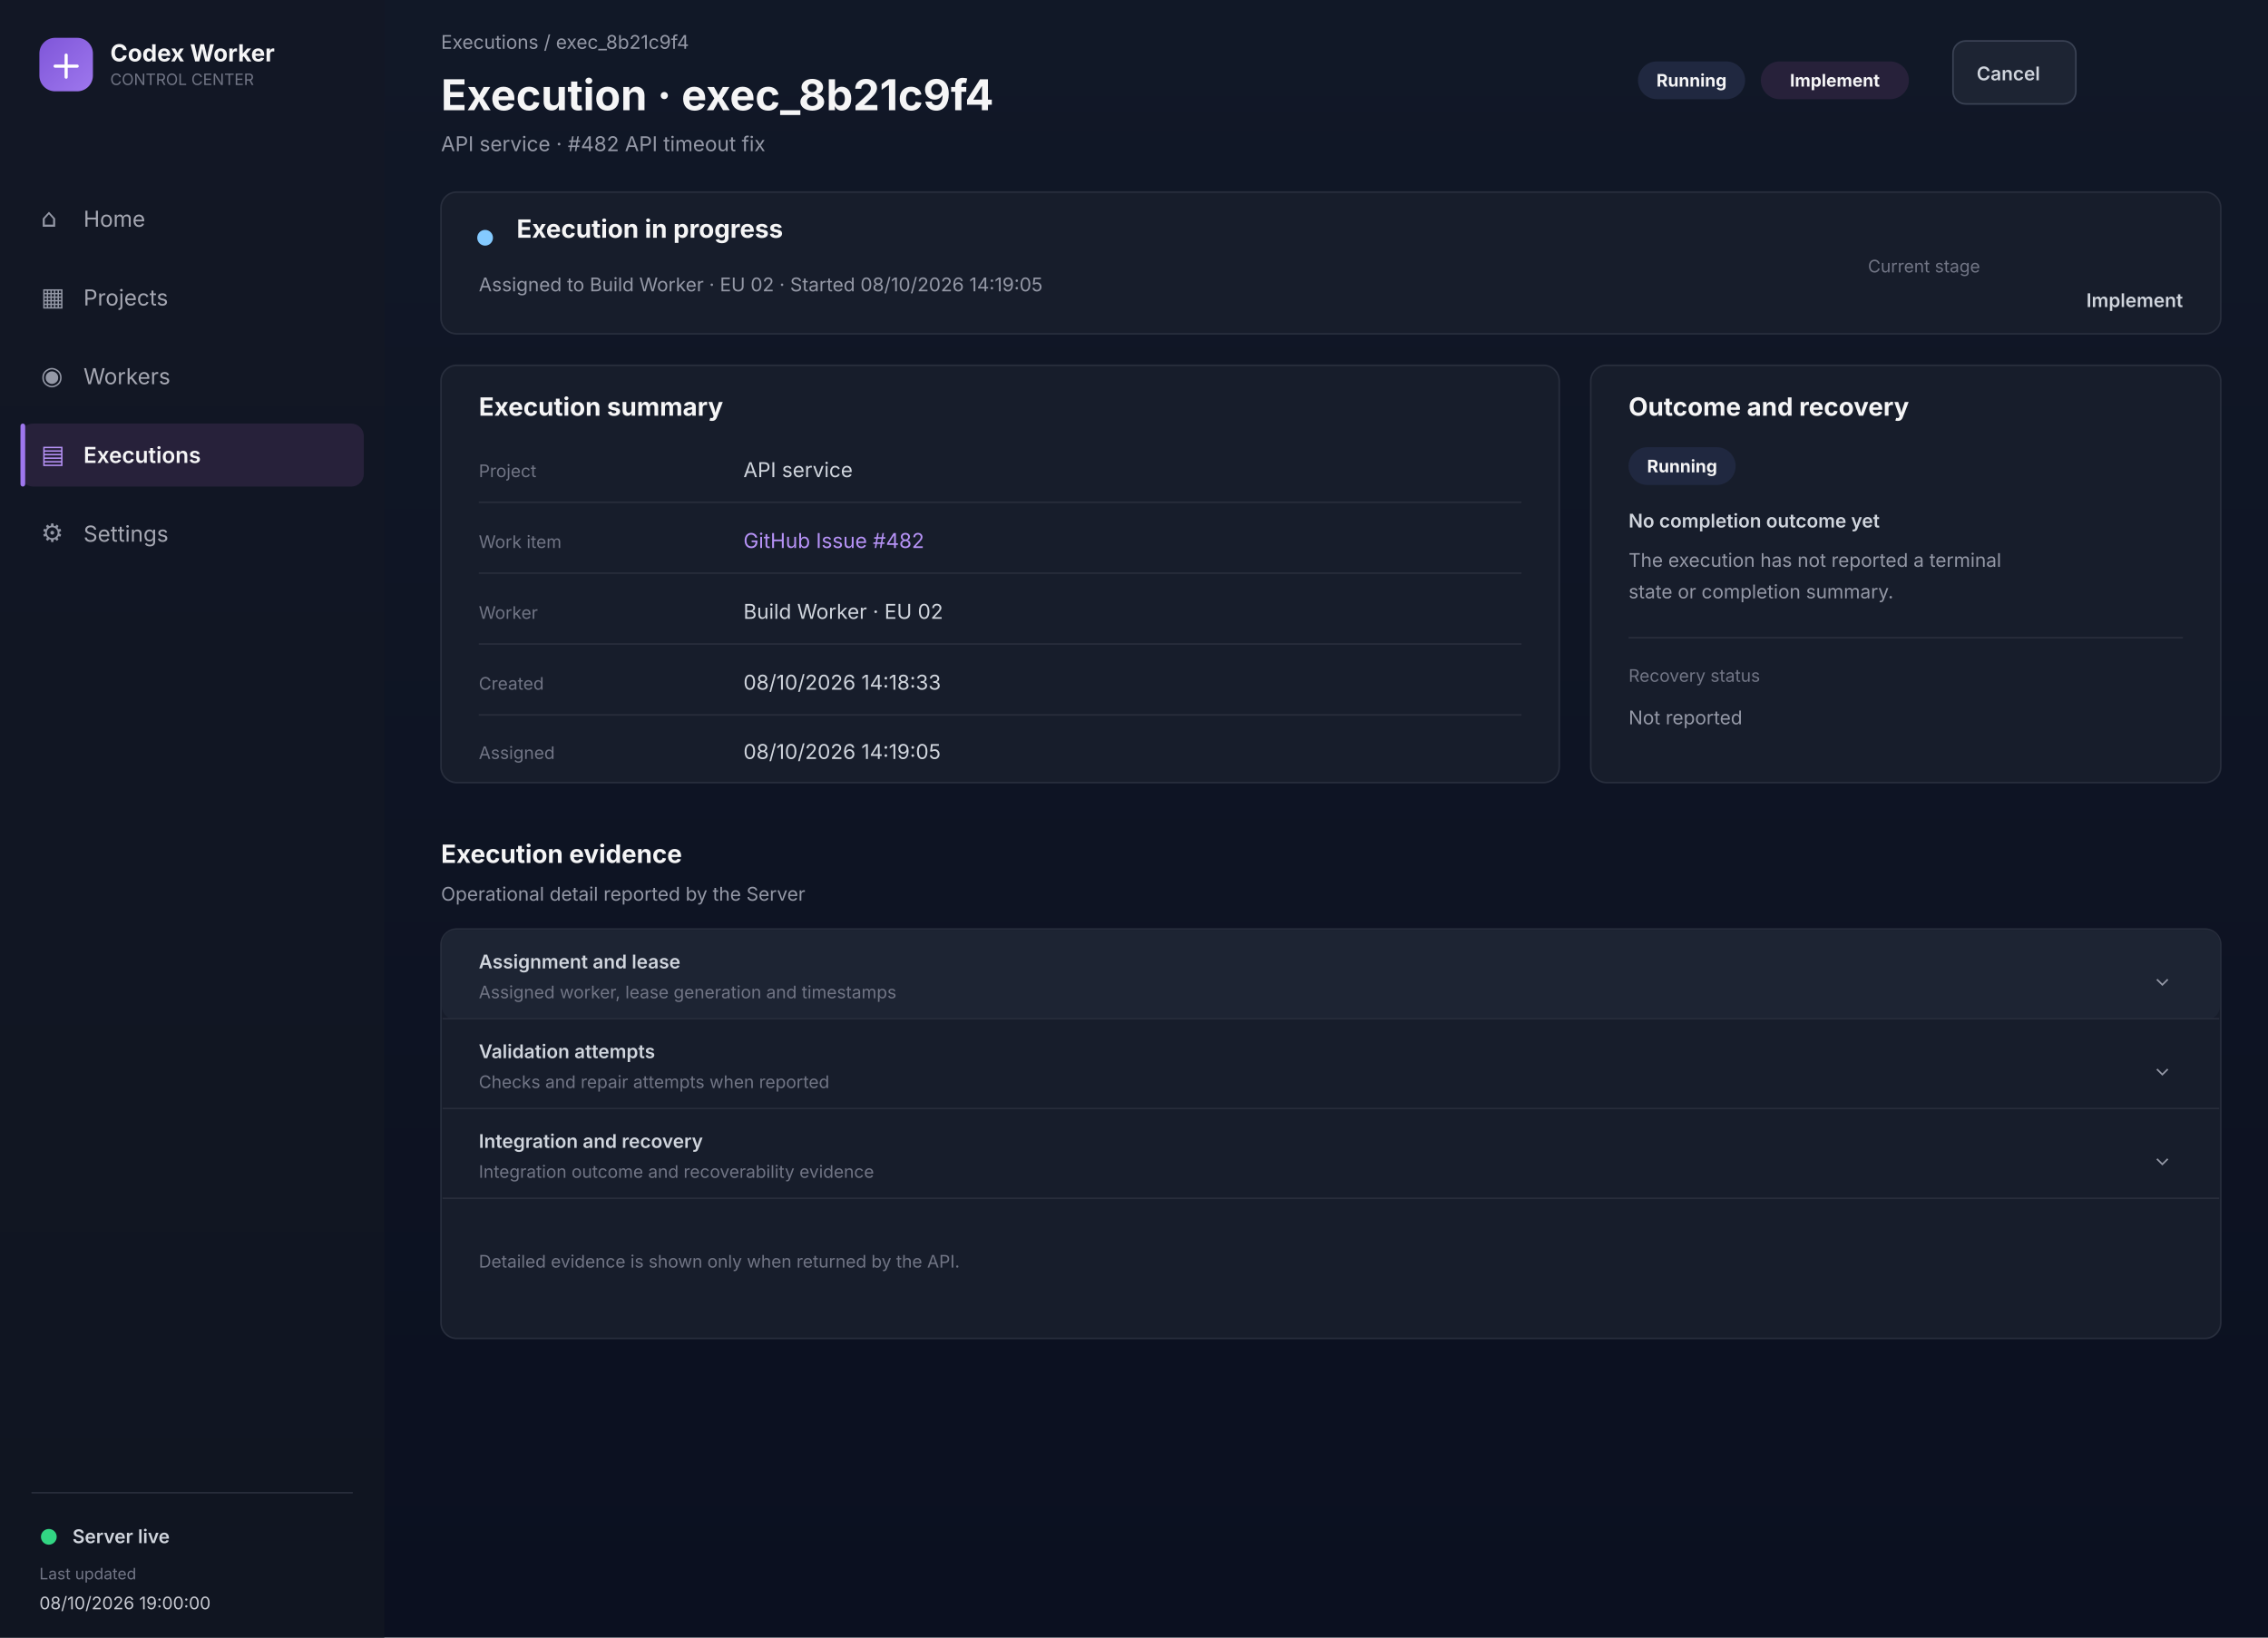
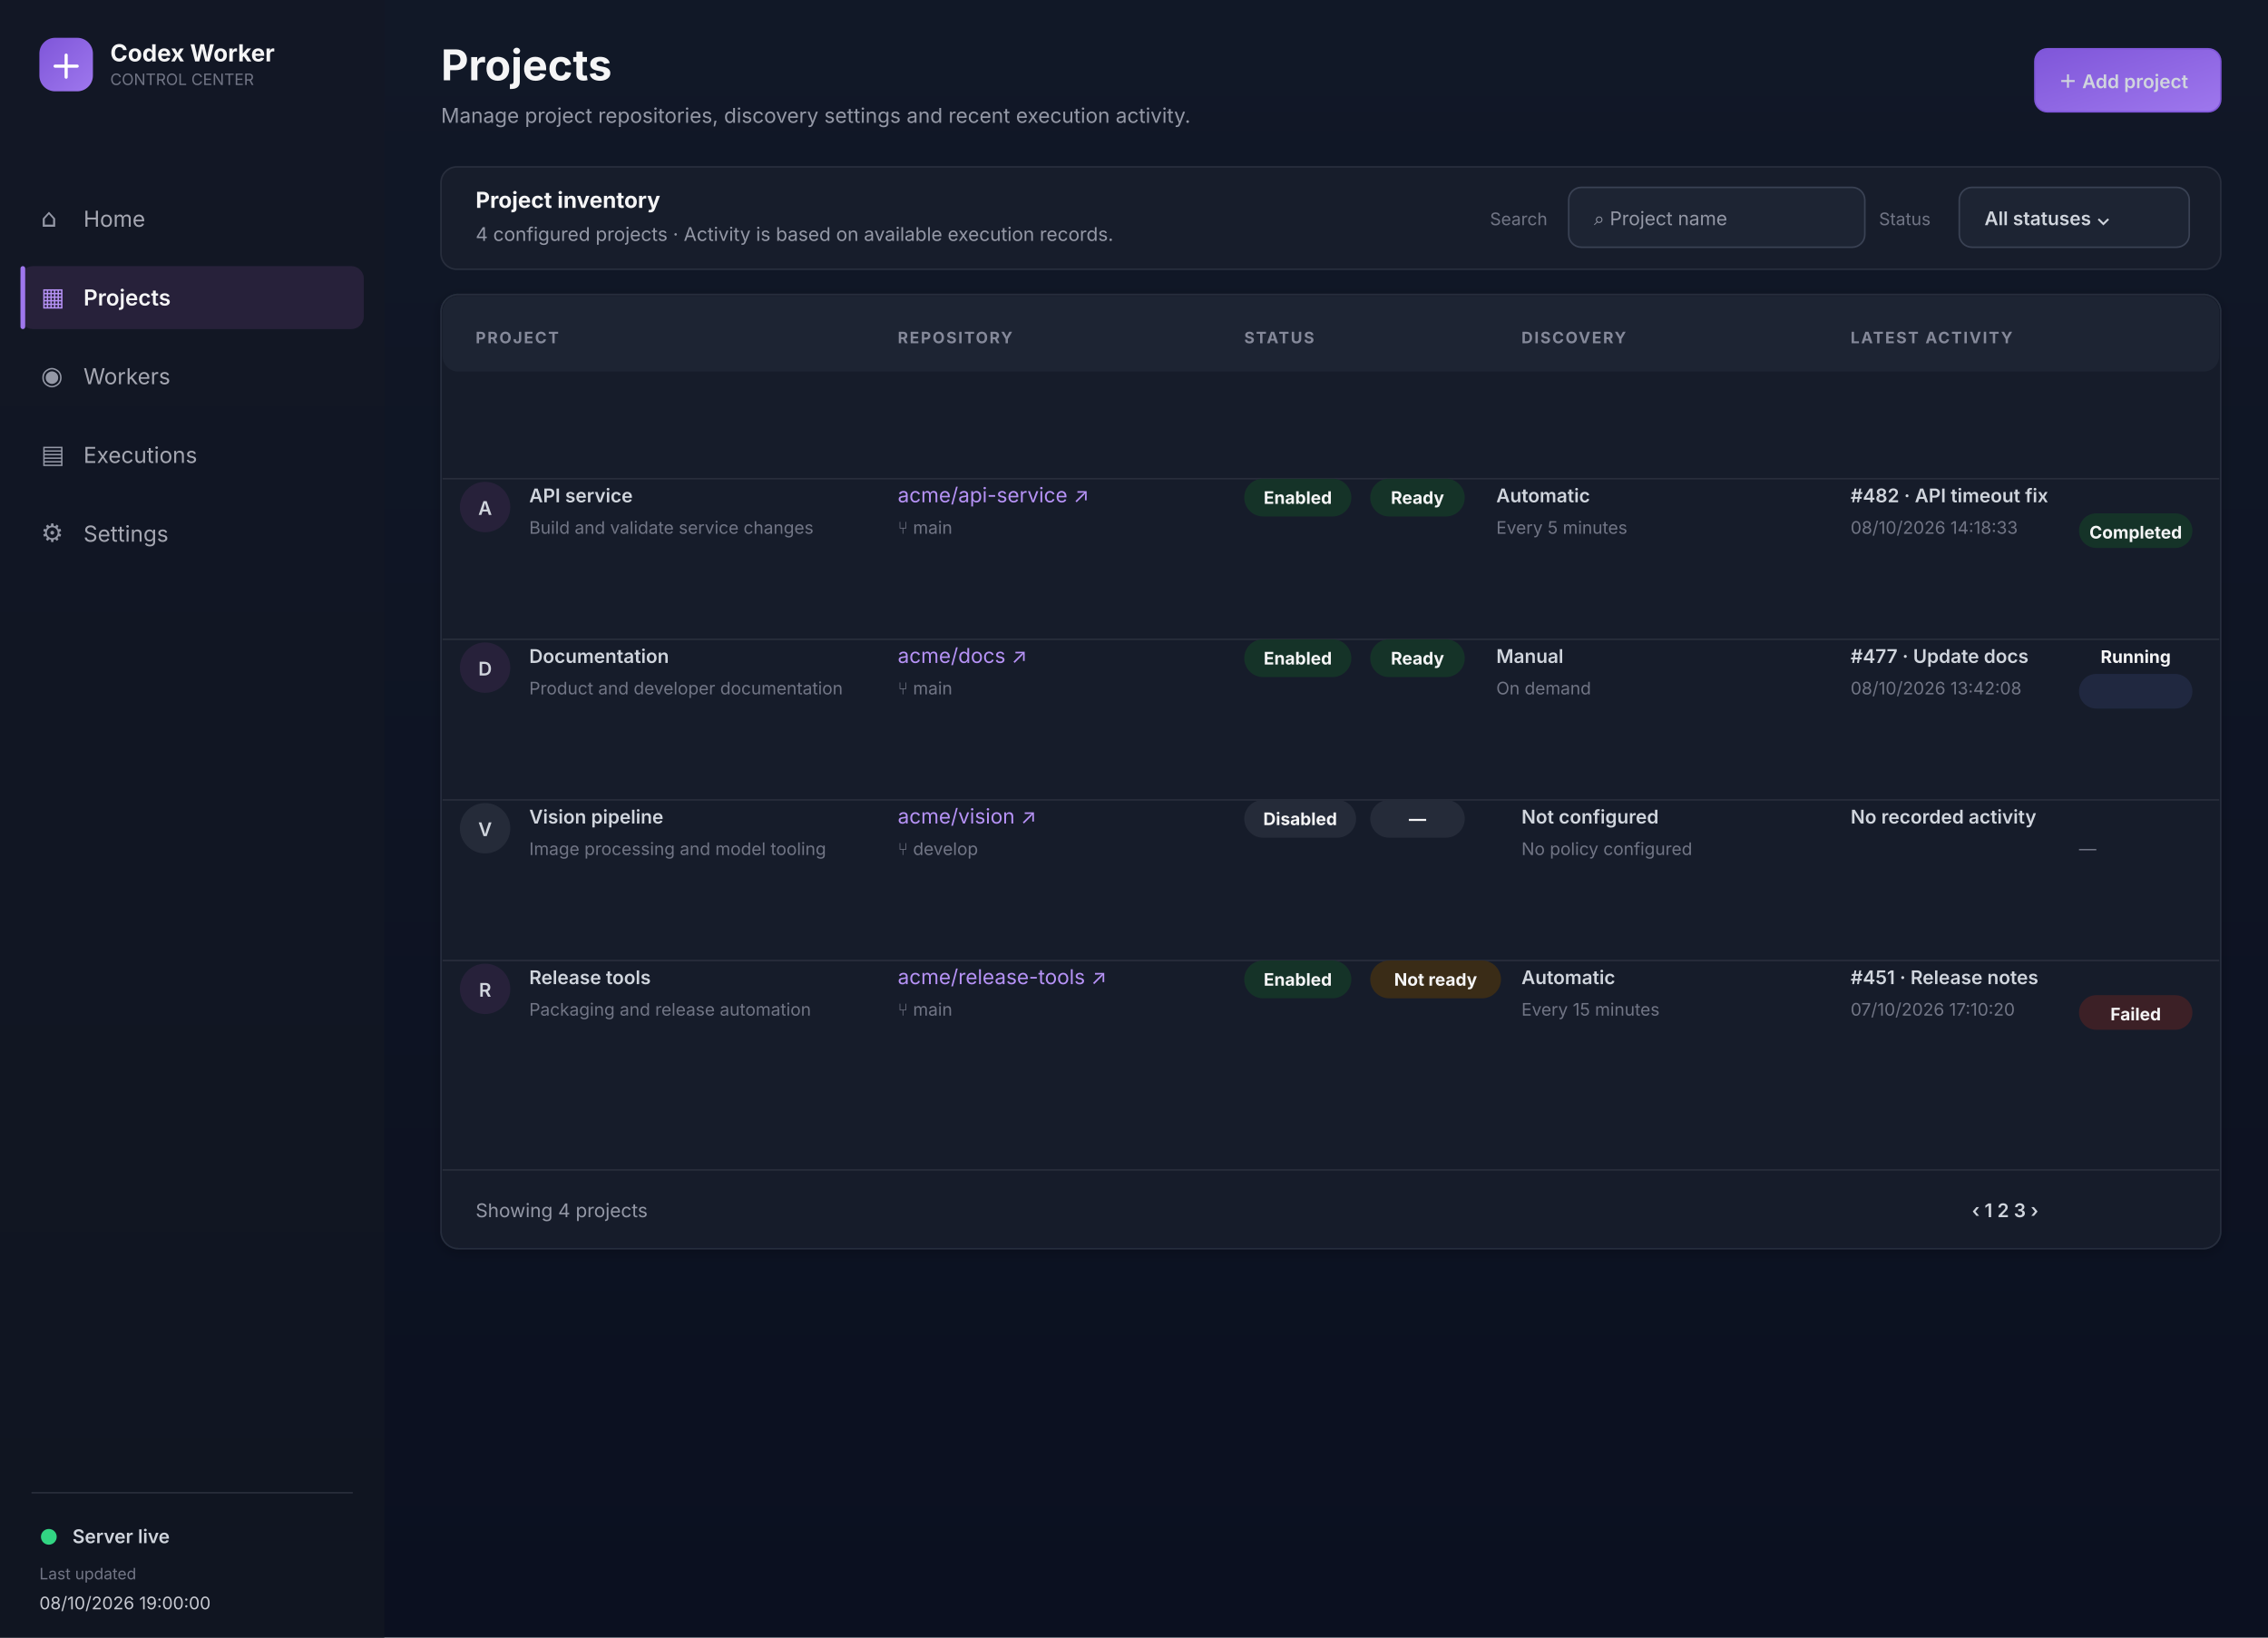
<svg xmlns="http://www.w3.org/2000/svg" width="1440" height="1040" viewBox="0 0 1440 1040" role="img" aria-labelledby="title desc">
  <defs>
    <linearGradient id="bg" x2="0" y2="1">
      <stop stop-color="#111827" />
      <stop offset="1" stop-color="#0b1020" />
    </linearGradient>
    <linearGradient id="sidebar" x2="0" y2="1">
      <stop stop-color="#121725" />
      <stop offset="1" stop-color="#101521" />
    </linearGradient>
    <linearGradient id="accent" x2="1" y2="1">
      <stop stop-color="#7f56d9" />
      <stop offset="1" stop-color="#9e77ed" />
    </linearGradient>
    <filter id="shadow" x="-10%" y="-10%" width="120%" height="130%">
      <feDropShadow dx="0" dy="2" stdDeviation="4" flood-color="#000" flood-opacity=".22" />
    </filter>
    <style>
.ui{font-family:Inter,-apple-system,BlinkMacSystemFont,"Segoe UI",sans-serif;fill:#f5f5f6}.h1{font-size:27px;font-weight:650}.h2{font-size:16px;font-weight:650}.h3{font-size:14px;font-weight:650}.brand{font-size:15px;font-weight:700}.micro{font-size:10px;fill:#717585}.micro-bright{font-size:11px;fill:#c7c9d1}.nav{font-size:14px;fill:#a5a7b2}.nav-active{font-size:14px;fill:#f5f5f6;font-weight:600}.icon{font-size:16px;fill:#9498a6}.icon-active{font-size:16px;fill:#b692f6}.body{font-size:13px;fill:#d0d5dd}.small{font-size:12px;fill:#9498a6}.small-strong{font-size:12px;fill:#d0d5dd;font-weight:600}.muted{font-size:13px;fill:#9498a6}.faint{font-size:11px;fill:#717585}.label{font-size:10px;fill:#85899a;font-weight:700;letter-spacing:1px}.chip{font-size:11px;font-weight:650}.card{fill:#171d2b;stroke:#282e3d}.surface{fill:#1d2433;stroke:#303748}.rule{stroke:#282d3b}.link{fill:#b692f6;font-size:13px}.link-small{fill:#b692f6;font-size:11px}.good{fill:#32d583}.warn{fill:#fdb022}.bad{fill:#fda29b}.info{fill:#84caff}.neutral{fill:#9498a6}
</style>
  </defs>
  <rect width="1440" height="1040" fill="url(#bg)" />
  <rect width="244" height="1040" fill="url(#sidebar)" />
  <rect x="25" y="24" width="34" height="34" rx="10" fill="url(#accent)" />
  <path d="M35 42h14M42 35v14" stroke="#fff" stroke-width="2" stroke-linecap="round" />
  <text x="70" y="39" class="ui brand">Codex Worker</text>
  <text x="70" y="54" class="ui micro">CONTROL CENTER</text>
  <text x="26" y="144" class="ui icon">⌂</text>
  <text x="53" y="144" class="ui nav">Home</text>
-   <text x="26" y="194" class="ui icon">▦</text>
-   <text x="53" y="194" class="ui nav">Projects</text>
+   <rect x="13" y="169" width="218" height="40" rx="8" fill="#27213a" />
+   <rect x="13" y="169" width="3" height="40" rx="1.5" fill="#9e77ed" />
+   <text x="26" y="194" class="ui icon-active">▦</text>
+   <text x="53" y="194" class="ui nav-active">Projects</text>
  <text x="26" y="244" class="ui icon">◉</text>
  <text x="53" y="244" class="ui nav">Workers</text>
-   <rect x="13" y="269" width="218" height="40" rx="8" fill="#27213a" />
-   <rect x="13" y="269" width="3" height="40" rx="1.5" fill="#9e77ed" />
-   <text x="26" y="294" class="ui icon-active">▤</text>
-   <text x="53" y="294" class="ui nav-active">Executions</text>
+   <text x="26" y="294" class="ui icon">▤</text>
+   <text x="53" y="294" class="ui nav">Executions</text>
  <text x="26" y="344" class="ui icon">⚙</text>
  <text x="53" y="344" class="ui nav">Settings</text>
  <line x1="20" y1="948" x2="224" y2="948" stroke="#282d3b" />
  <circle cx="31" cy="976" r="5" fill="#32d583" />
  <text x="46" y="980" class="ui small-strong">Server live</text>
  <text x="25" y="1003" class="ui micro">Last updated</text>
  <text x="25" y="1022" class="ui micro-bright">08/10/2026 19:00:00</text>
  <g class="ui">
-     <text x="280" y="31" class="ui small">Executions  /  exec_8b21c9f4</text>
-     <text x="280" y="70" class="ui h1">Execution · exec_8b21c9f4</text>
-     <text x="280" y="96" class="ui muted">API service  ·  #482 API timeout fix</text>
-     <rect x="1040" y="39" width="68" height="24" rx="12" fill="#202840" />
-     <text x="1074" y="55" text-anchor="middle" class="ui chip" fill="#84caff">Running</text>
-     <rect x="1118" y="39" width="94" height="24" rx="12" fill="#27213a" />
-     <text x="1165" y="55" text-anchor="middle" class="ui chip" fill="#b692f6">Implement</text>
-     <rect x="1240" y="26" width="78" height="40" rx="8" fill="#1d2433" stroke="#3a4254" />
-     <text x="1255" y="51" class="ui small-strong" fill="#d0d5dd">Cancel</text>
-     <rect x="280" y="122" width="1130" height="90" rx="10" fill="#171d2b" stroke="#282e3d" />
-     <circle cx="308" cy="151" r="5" class="dot info" />
-     <text x="328" y="151" class="ui h2">Execution in progress</text>
-     <text x="304" y="185" class="ui small">Assigned to Build Worker · EU 02 · Started 08/10/2026 14:19:05</text>
-     <text x="1186" y="173" class="ui faint">Current stage</text>
-     <text x="1386" y="195" class="ui small-strong" text-anchor="end">Implement</text>
-     <rect x="280" y="232" width="710" height="265" rx="10" fill="#171d2b" stroke="#282e3d" />
-     <text x="304" y="264" class="ui h2">Execution summary</text>
-     <text x="304" y="303" class="ui faint">Project</text>
-     <text x="472" y="303" class="ui body">API service</text>
-     <line x1="304" y1="319" x2="966" y2="319" stroke="#282d3b" stroke-width="1" />
-     <text x="304" y="348" class="ui faint">Work item</text>
-     <text x="472" y="348" class="ui link">GitHub Issue #482</text>
-     <line x1="304" y1="364" x2="966" y2="364" stroke="#282d3b" stroke-width="1" />
-     <text x="304" y="393" class="ui faint">Worker</text>
-     <text x="472" y="393" class="ui body">Build Worker · EU 02</text>
-     <line x1="304" y1="409" x2="966" y2="409" stroke="#282d3b" stroke-width="1" />
-     <text x="304" y="438" class="ui faint">Created</text>
-     <text x="472" y="438" class="ui body">08/10/2026 14:18:33</text>
-     <line x1="304" y1="454" x2="966" y2="454" stroke="#282d3b" stroke-width="1" />
-     <text x="304" y="482" class="ui faint">Assigned</text>
-     <text x="472" y="482" class="ui body">08/10/2026 14:19:05</text>
-     <rect x="1010" y="232" width="400" height="265" rx="10" fill="#171d2b" stroke="#282e3d" />
-     <text x="1034" y="264" class="ui h2">Outcome and recovery</text>
-     <rect x="1034" y="284" width="68" height="24" rx="12" fill="#202840" />
-     <text x="1068" y="300" text-anchor="middle" class="ui chip" fill="#84caff">Running</text>
-     <text x="1034" y="335" class="ui small-strong">No completion outcome yet</text>
-     <text x="1034" y="360" class="ui small">The execution has not reported a terminal</text>
-     <text x="1034" y="380" class="ui small">state or completion summary.</text>
-     <line x1="1034" y1="405" x2="1386" y2="405" stroke="#282d3b" stroke-width="1" />
-     <text x="1034" y="433" class="ui faint">Recovery status</text>
-     <text x="1034" y="460" class="ui small">Not reported</text>
-     <text x="280" y="548" class="ui h2">Execution evidence</text>
-     <text x="280" y="572" class="ui small">Operational detail reported by the Server</text>
-     <rect x="280" y="590" width="1130" height="260" rx="10" fill="#171d2b" stroke="#282e3d" />
-     <rect x="281" y="591" width="1128" height="56" rx="8" fill="#1d2433" stroke="#1d2433" />
-     <text x="304" y="615" class="ui small-strong">Assignment and lease</text>
-     <text x="304" y="634" class="ui faint">Assigned worker, lease generation and timestamps</text>
-     <text x="1378" y="626" class="ui muted" text-anchor="end" font-size="18">⌄</text>
-     <line x1="281" y1="647" x2="1409" y2="647" stroke="#282d3b" stroke-width="1" />
-     <rect x="281" y="648" width="1128" height="56" rx="0" fill="#171d2b" stroke="#171d2b" />
-     <text x="304" y="672" class="ui small-strong">Validation attempts</text>
-     <text x="304" y="691" class="ui faint">Checks and repair attempts when reported</text>
-     <text x="1378" y="683" class="ui muted" text-anchor="end" font-size="18">⌄</text>
-     <line x1="281" y1="704" x2="1409" y2="704" stroke="#282d3b" stroke-width="1" />
-     <rect x="281" y="705" width="1128" height="56" rx="0" fill="#171d2b" stroke="#171d2b" />
-     <text x="304" y="729" class="ui small-strong">Integration and recovery</text>
-     <text x="304" y="748" class="ui faint">Integration outcome and recoverability evidence</text>
-     <text x="1378" y="740" class="ui muted" text-anchor="end" font-size="18">⌄</text>
-     <line x1="281" y1="761" x2="1409" y2="761" stroke="#282d3b" stroke-width="1" />
-     <text x="304" y="805" class="ui faint">Detailed evidence is shown only when returned by the API.</text>
+     <text x="280" y="51" class="ui h1">Projects</text>
+     <text x="280" y="78" class="ui muted">Manage project repositories, discovery settings and recent execution activity.</text>
+     <rect x="1292" y="31" width="118" height="40" rx="8" fill="url(#accent)" stroke="#7f56d9" />
+     <text x="1307" y="56" class="ui small-strong" fill="#fff">＋ Add project</text>
+     <rect x="280" y="106" width="1130" height="65" rx="10" fill="#171d2b" stroke="#282e3d" />
+     <text x="302" y="132" class="ui h3">Project inventory</text>
+     <text x="302" y="153" class="ui small">4 configured projects · Activity is based on available execution records.</text>
+     <text x="946" y="143" class="ui faint">Search</text>
+     <rect x="996" y="119" width="188" height="38" rx="8" fill="#1d2433" stroke="#3a4254" />
+     <text x="1012" y="143" class="ui small">⌕  Project name</text>
+     <text x="1193" y="143" class="ui faint">Status</text>
+     <rect x="1244" y="119" width="146" height="38" rx="8" fill="#1d2433" stroke="#3a4254" />
+     <text x="1260" y="143" class="ui small-strong">All statuses  ⌄</text>
+     <rect x="280" y="187" width="1130" height="606" rx="11" fill="#171d2b" stroke="#282e3d" filter="url(#shadow)" />
+     <rect x="281" y="188" width="1128" height="48" rx="10" fill="#1d2433" />
+     <text x="302" y="218" class="ui label">PROJECT</text>
+     <text x="570" y="218" class="ui label">REPOSITORY</text>
+     <text x="790" y="218" class="ui label">STATUS</text>
+     <text x="966" y="218" class="ui label">DISCOVERY</text>
+     <text x="1175" y="218" class="ui label">LATEST ACTIVITY</text>
+     <line x1="281" y1="304" x2="1409" y2="304" stroke="#282d3b" stroke-width="1" />
+     <circle cx="308" cy="322" r="16" fill="#27213a" />
+     <text x="308" y="327" text-anchor="middle" class="ui small-strong">A</text>
+     <text x="336" y="319" class="ui small-strong">API service</text>
+     <text x="336" y="339" class="ui faint">Build and validate service changes</text>
+     <text x="570" y="319" class="ui link">acme/api-service ↗</text>
+     <text x="570" y="339" class="ui faint">⑂  main</text>
+     <rect x="790" y="304" width="68" height="24" rx="12" fill="#153328" />
+     <text x="824" y="320" text-anchor="middle" class="ui chip" fill="#6ce9a6">Enabled</text>
+     <rect x="870" y="304" width="60" height="24" rx="12" fill="#153328" />
+     <text x="900" y="320" text-anchor="middle" class="ui chip" fill="#6ce9a6">Ready</text>
+     <text x="950" y="319" class="ui small-strong">Automatic</text>
+     <text x="950" y="339" class="ui faint">Every 5 minutes</text>
+     <text x="1175" y="319" class="ui small-strong">#482 · API timeout fix</text>
+     <text x="1175" y="339" class="ui faint">08/10/2026 14:18:33</text>
+     <rect x="1320" y="326" width="72" height="22" rx="11" fill="#153328" />
+     <text x="1356" y="342" text-anchor="middle" class="ui chip" fill="#6ce9a6">Completed</text>
+     <line x1="281" y1="406" x2="1409" y2="406" stroke="#282d3b" stroke-width="1" />
+     <circle cx="308" cy="424" r="16" fill="#27213a" />
+     <text x="308" y="429" text-anchor="middle" class="ui small-strong">D</text>
+     <text x="336" y="421" class="ui small-strong">Documentation</text>
+     <text x="336" y="441" class="ui faint">Product and developer documentation</text>
+     <text x="570" y="421" class="ui link">acme/docs ↗</text>
+     <text x="570" y="441" class="ui faint">⑂  main</text>
+     <rect x="790" y="406" width="68" height="24" rx="12" fill="#153328" />
+     <text x="824" y="422" text-anchor="middle" class="ui chip" fill="#6ce9a6">Enabled</text>
+     <rect x="870" y="406" width="60" height="24" rx="12" fill="#153328" />
+     <text x="900" y="422" text-anchor="middle" class="ui chip" fill="#6ce9a6">Ready</text>
+     <text x="950" y="421" class="ui small-strong">Manual</text>
+     <text x="950" y="441" class="ui faint">On demand</text>
+     <text x="1175" y="421" class="ui small-strong">#477 · Update docs</text>
+     <text x="1175" y="441" class="ui faint">08/10/2026 13:42:08</text>
+     <rect x="1320" y="428" width="72" height="22" rx="11" fill="#202840" />
+     <text x="1356" y="421" text-anchor="middle" class="ui chip" fill="#84caff">Running</text>
+     <line x1="281" y1="508" x2="1409" y2="508" stroke="#282d3b" stroke-width="1" />
+     <circle cx="308" cy="526" r="16" fill="#252b39" />
+     <text x="308" y="531" text-anchor="middle" class="ui small-strong">V</text>
+     <text x="336" y="523" class="ui small-strong">Vision pipeline</text>
+     <text x="336" y="543" class="ui faint">Image processing and model tooling</text>
+     <text x="570" y="523" class="ui link">acme/vision ↗</text>
+     <text x="570" y="543" class="ui faint">⑂  develop</text>
+     <rect x="790" y="508" width="71" height="24" rx="12" fill="#252b39" />
+     <text x="825.5" y="524" text-anchor="middle" class="ui chip" fill="#c7c9d1">Disabled</text>
+     <rect x="870" y="508" width="60" height="24" rx="12" fill="#252b39" />
+     <text x="900" y="524" text-anchor="middle" class="ui chip" fill="#c7c9d1">—</text>
+     <text x="966" y="523" class="ui small-strong">Not configured</text>
+     <text x="966" y="543" class="ui faint">No policy configured</text>
+     <text x="1175" y="523" class="ui small-strong">No recorded activity</text>
+     <text x="1320" y="543" class="ui faint">—</text>
+     <line x1="281" y1="610" x2="1409" y2="610" stroke="#282d3b" stroke-width="1" />
+     <circle cx="308" cy="628" r="16" fill="#27213a" />
+     <text x="308" y="633" text-anchor="middle" class="ui small-strong">R</text>
+     <text x="336" y="625" class="ui small-strong">Release tools</text>
+     <text x="336" y="645" class="ui faint">Packaging and release automation</text>
+     <text x="570" y="625" class="ui link">acme/release-tools ↗</text>
+     <text x="570" y="645" class="ui faint">⑂  main</text>
+     <rect x="790" y="610" width="68" height="24" rx="12" fill="#153328" />
+     <text x="824" y="626" text-anchor="middle" class="ui chip" fill="#6ce9a6">Enabled</text>
+     <rect x="870" y="610" width="83" height="24" rx="12" fill="#3a2c17" />
+     <text x="911.5" y="626" text-anchor="middle" class="ui chip" fill="#fdb022">Not ready</text>
+     <text x="966" y="625" class="ui small-strong">Automatic</text>
+     <text x="966" y="645" class="ui faint">Every 15 minutes</text>
+     <text x="1175" y="625" class="ui small-strong">#451 · Release notes</text>
+     <text x="1175" y="645" class="ui faint">07/10/2026 17:10:20</text>
+     <rect x="1320" y="632" width="72" height="22" rx="11" fill="#3c2026" />
+     <text x="1356" y="648" text-anchor="middle" class="ui chip" fill="#fda29b">Failed</text>
+     <line x1="281" y1="743" x2="1409" y2="743" stroke="#282d3b" stroke-width="1" />
+     <text x="302" y="773" class="ui small">Showing 4 projects</text>
+     <text x="1252" y="773" class="ui small-strong">‹   1   2   3   ›</text>
  </g>
</svg>
